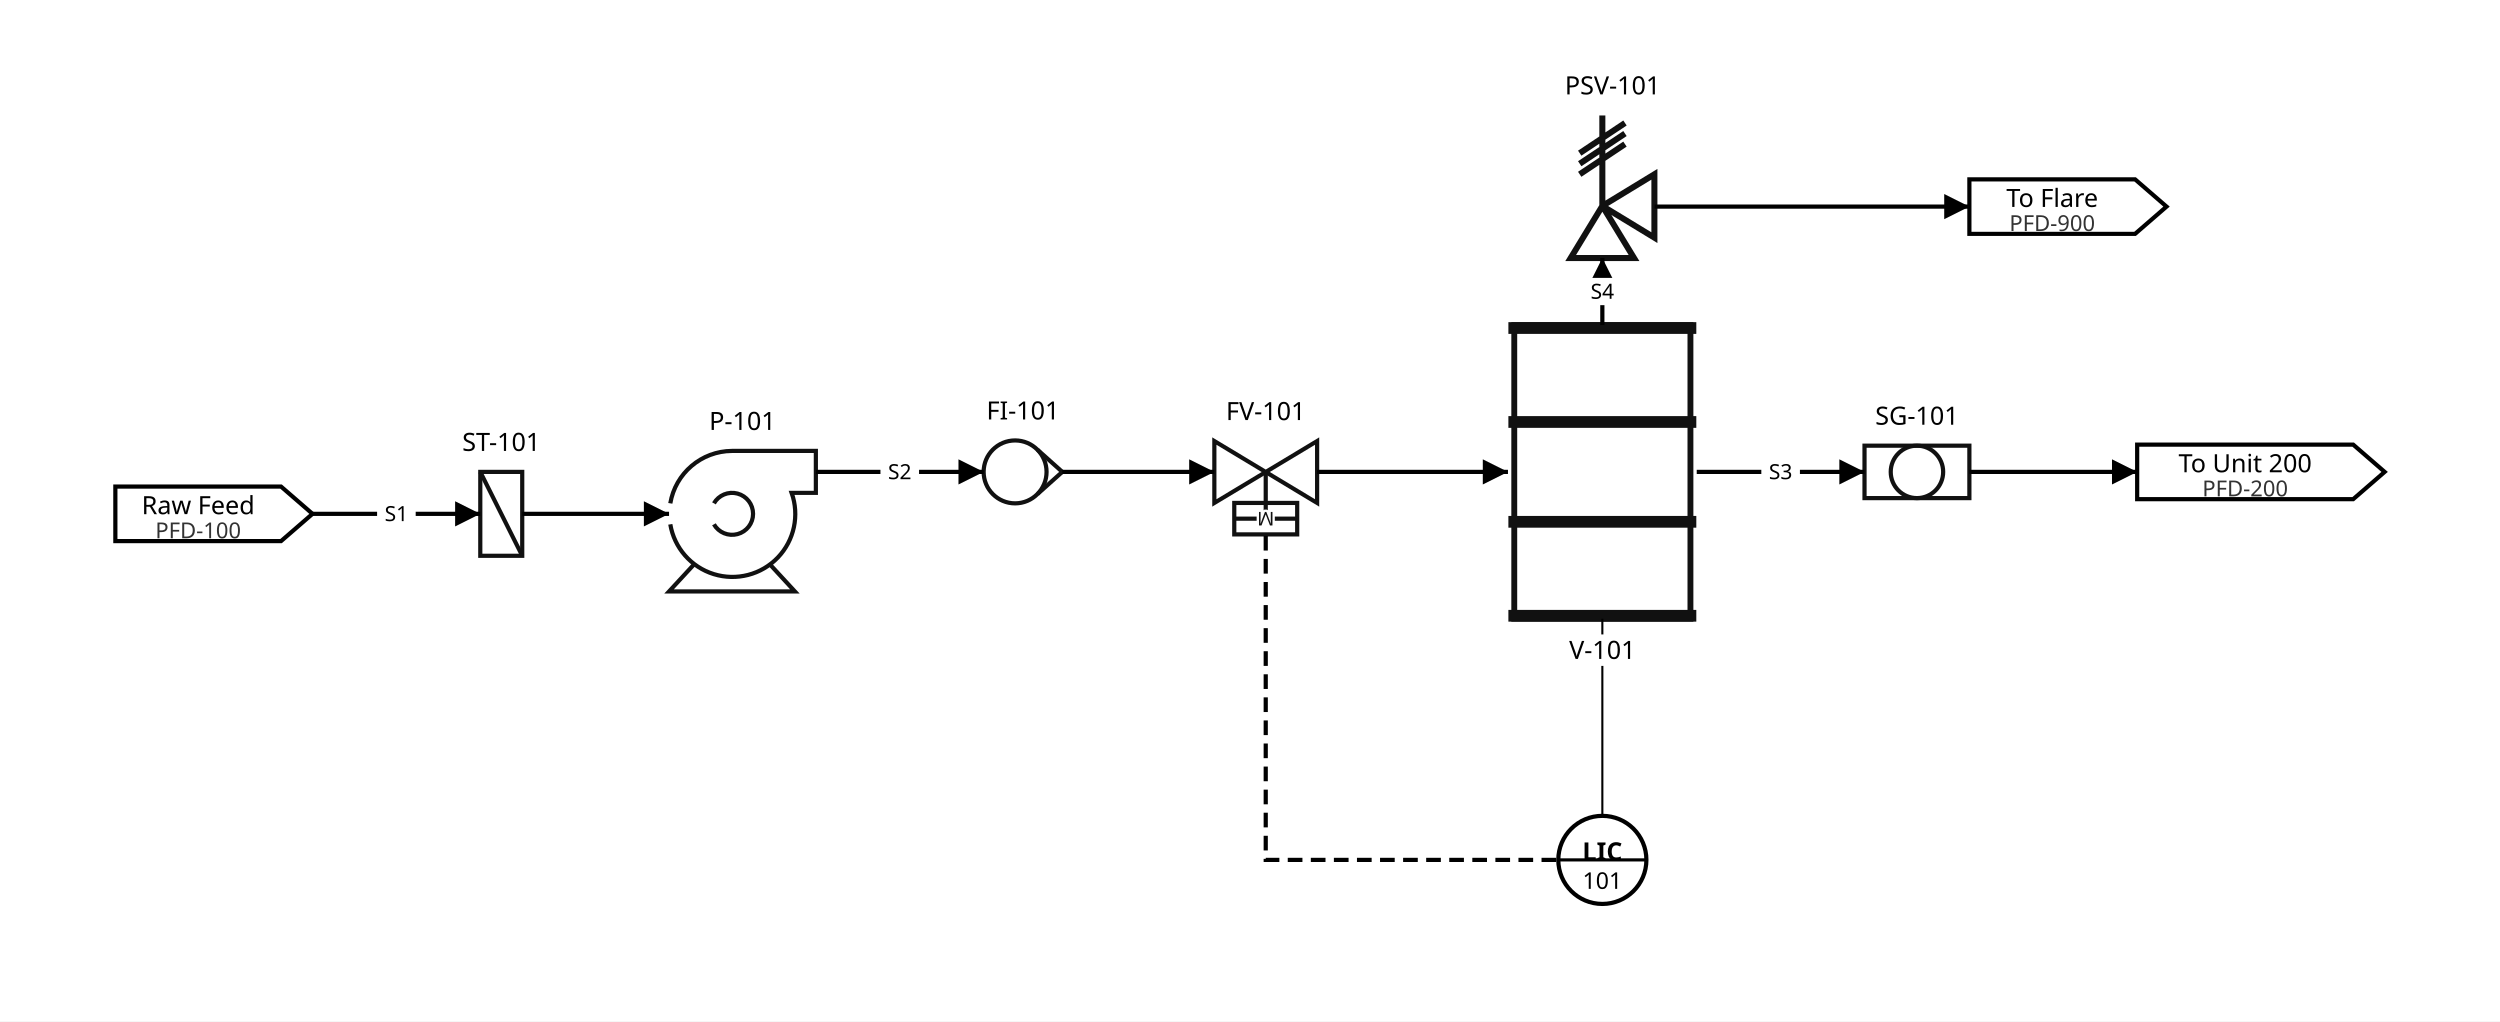
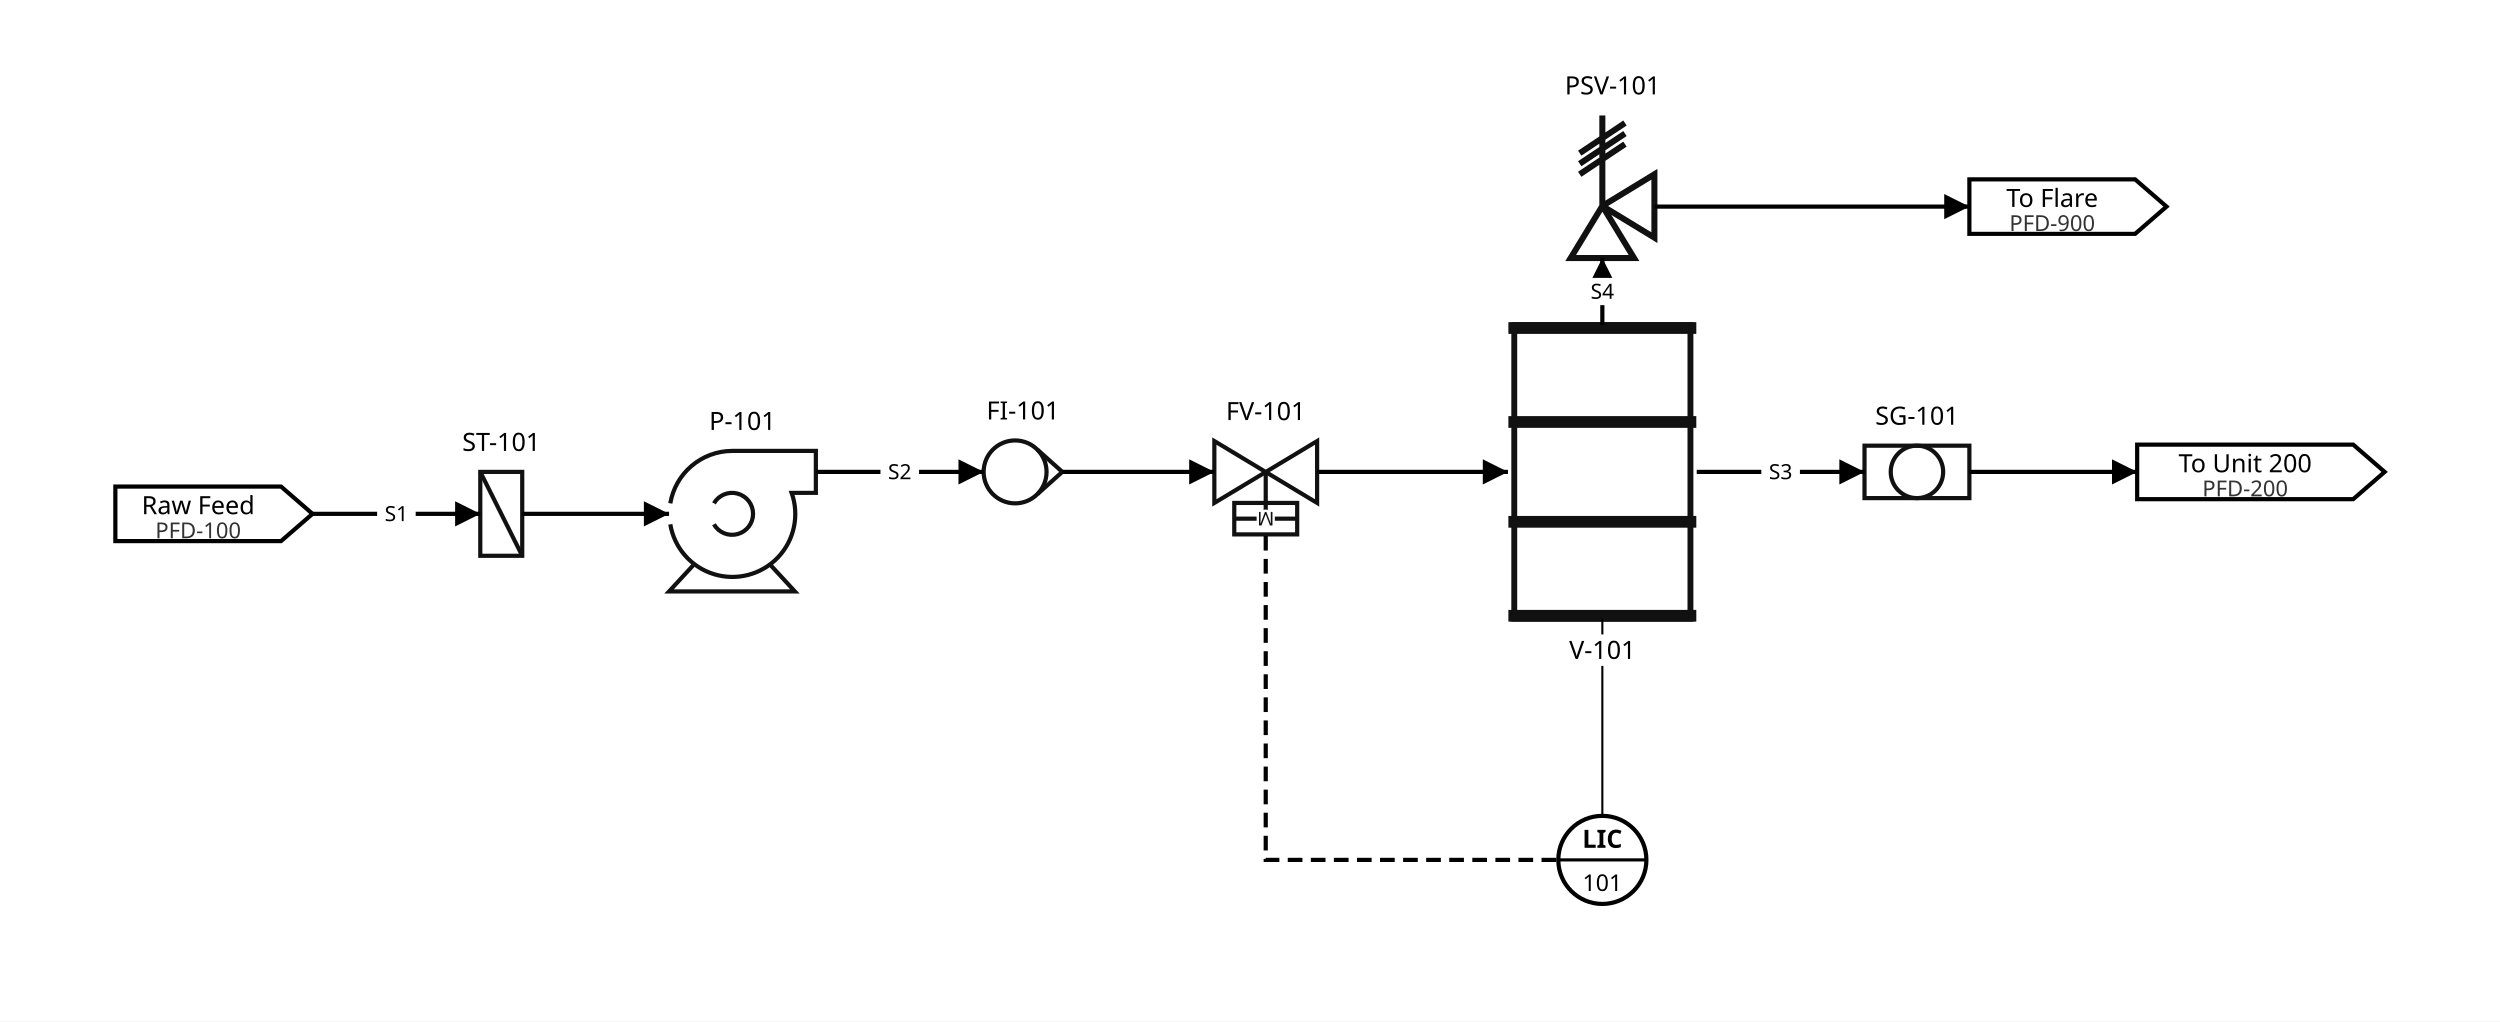
<svg xmlns="http://www.w3.org/2000/svg" width="1192" height="487" viewBox="-39.0 55.0 1192.0 487.0">
  <rect x="-39.0" y="55.0" width="1192.0" height="487.0" fill="white" />
  <defs>
    <marker id="arrow_black" viewBox="0 0 10 10" refX="10" refY="5" markerWidth="12" markerHeight="12" markerUnits="userSpaceOnUse" orient="auto-start-reverse">
      <path d="M 0 0 L 10 5 L 0 10 z" fill="black" />
    </marker>
    <symbol id="sym_fitting_rotameter" viewBox="0 0 37.5 30.0" overflow="visible">
      <g transform="scale(0.5)">
        <path d="M 51.5 9.0 L 75.0 30.0 L 51.5 51.0" fill="none" stroke="#111" stroke-width="4.0" />
        <ellipse cx="30.0" cy="30.0" rx="30.0" ry="30.0" fill="none" stroke="#111" stroke-width="4.0" />
      </g>
    </symbol>
    <symbol id="sym_fitting_sight_glass" viewBox="0 0 50.0 25.0" overflow="visible">
      <g transform="scale(0.5)">
        <rect x="0.0" y="0.0" width="100.0" height="50.0" fill="none" stroke="#111" stroke-width="4.0" />
        <ellipse cx="50.0" cy="25.0" rx="25.0" ry="25.0" fill="none" stroke="#111" stroke-width="4.0" />
      </g>
    </symbol>
    <symbol id="sym_fitting_strainer" viewBox="0 0 20.0 40.0" overflow="visible">
      <g transform="scale(0.5)">
        <rect x="0.0" y="0.0" width="40.0" height="80.0" fill="none" stroke="#111" stroke-width="4.0" />
        <path d="M 0.0 0.0 L 40.0 80.0" fill="none" stroke="#111" stroke-width="4.0" />
      </g>
    </symbol>
    <symbol id="sym_instrument_panel" viewBox="0 0 44.0 44.0" overflow="visible">
      <circle cx="22" cy="22" r="21" fill="white" stroke="black" stroke-width="2" />
      <line x1="1" y1="22" x2="43" y2="22" stroke="black" stroke-width="1.5" />
    </symbol>
    <symbol id="sym_pump" viewBox="0 0 70.0 67.0" overflow="visible">
      <path d="M 12.0 54.0 L 0.0 67.0 L 60.0 67.0 L 48.0 54.0" fill="none" stroke="#111" stroke-width="2.0" />
      <path d="M 0.6 25.0 A 30.0 30.0 0.0 0 1 30.0 0.0 L 70.0 0.0 L 70.0 20.0 L 58.45 20.0 A 30.0 30.0 0.0 0 1 51.859 50.83 A 30.0 30.0 0.0 0 1 21.341 58.742 A 30.0 30.0 0.0 0 1 0.6 35.0" fill="none" stroke="#111" stroke-width="2.0" />
      <path d="M 21.4 25.0 A 10.0 10.0 0.0 1 1 21.4 35.0" fill="none" stroke="#111" stroke-width="2.0" />
    </symbol>
    <symbol id="sym_valve_motor" viewBox="0 0 49.0 44.5" overflow="visible">
      <g transform="scale(0.5)">
        <path d="M 0.0 89.0 L 0.0 30.0 L 98.0 89.0 L 98.0 30.0 Z" fill="none" stroke="#111" stroke-width="4.0" />
        <rect x="19.0" y="0.0" width="60.0" height="30.0" fill="none" stroke="#111" stroke-width="4.0" />
        <path d="M 49.0 15.0 L 49.0 59.0 M 19.0 15.0 L 79.0 15.0" fill="none" stroke="#111" stroke-width="4.0" />
        <text x="49.0" y="21.4" font-family="sans-serif" font-size="18.0" text-anchor="middle" fill="white" stroke="white" stroke-width="4.5" stroke-linejoin="round">M</text>
        <text x="49.0" y="21.4" font-family="sans-serif" font-size="18.0" text-anchor="middle" fill="#111">M</text>
      </g>
    </symbol>
    <symbol id="sym_valve_psv" viewBox="0 0 27.8 47.2" overflow="visible">
      <g transform="scale(0.5)">
        <path d="M 0.0 94.5 L 21.0 60.0 L 55.5 39.0 L 55.5 81.0 L 21.0 60.0 L 42.0 94.5 Z M 21.0 61.0 L 21.0 0.0 M 6.0 39.0 L 36.0 19.0 M 6.0 32.0 L 36.0 12.0 M 6.0 25.0 L 36.0 5.0" fill="none" stroke="#111" stroke-width="4.0" />
      </g>
    </symbol>
    <symbol id="sym_vessel" viewBox="0 0 62.0 100.0" overflow="visible">
      <rect x="1.0" y="0.0" width="60.0" height="100.0" fill="none" stroke="#111" stroke-width="2.0" />
      <rect x="0.0" y="0.0" width="62.0" height="2.0" fill="none" stroke="#111" stroke-width="2.0" />
      <rect x="0.0" y="32.0" width="62.0" height="2.0" fill="none" stroke="#111" stroke-width="2.0" />
      <rect x="0.0" y="66.0" width="62.0" height="2.0" fill="none" stroke="#111" stroke-width="2.0" />
      <rect x="0.0" y="98.0" width="62.0" height="2.0" fill="none" stroke="#111" stroke-width="2.0" />
    </symbol>
  </defs>
  <g id="units">
    <polygon points="16.0,287 95,287 110,300 95,313 16.0,313" fill="transparent" stroke="black" stroke-width="2" />
    <text x="55.5" y="296" font-family="sans-serif" font-size="12" text-anchor="middle" dominant-baseline="middle">Raw Feed</text>
    <text x="55.5" y="308" font-family="sans-serif" font-size="10.5" text-anchor="middle" dominant-baseline="middle" fill="#333">PFD-100</text>
    <use href="#sym_fitting_strainer" x="190" y="280" width="20.0" height="40.0" />
    <use href="#sym_pump" x="280" y="270" width="70.0" height="67.0" />
    <use href="#sym_fitting_rotameter" x="430" y="265" width="37.5" height="30.0" />
    <use href="#sym_valve_motor" x="540" y="265.3" width="49.0" height="44.5" transform="translate(0, 575.1) scale(1, -1)" />
    <use href="#sym_vessel" x="680" y="210" width="90" height="140" />
    <use href="#sym_valve_psv" x="709.89" y="110" width="40" height="68" />
    <polygon points="900,140.508 979.0,140.508 994.0,153.508 979.0,166.508 900,166.508" fill="transparent" stroke="black" stroke-width="2" />
    <text x="939.5" y="149.508" font-family="sans-serif" font-size="12" text-anchor="middle" dominant-baseline="middle">To Flare</text>
    <text x="939.5" y="161.508" font-family="sans-serif" font-size="10.5" text-anchor="middle" dominant-baseline="middle" fill="#333">PFD-900</text>
    <use href="#sym_fitting_sight_glass" x="850" y="267.5" width="50.0" height="25.0" />
    <polygon points="980,267 1083.0,267 1098.0,280 1083.0,293 980,293" fill="transparent" stroke="black" stroke-width="2" />
    <text x="1031.5" y="276" font-family="sans-serif" font-size="12" text-anchor="middle" dominant-baseline="middle">To Unit 200</text>
    <text x="1031.5" y="288" font-family="sans-serif" font-size="10.5" text-anchor="middle" dominant-baseline="middle" fill="#333">PFD-200</text>
  </g>
  <g id="streams">
    <path d="M 110.0,300.0 L 190.0,300.0" fill="none" stroke="black" stroke-width="2" marker-end="url(#arrow_black)" />
    <path d="M 210.0,300.0 L 280.0,300.0" fill="none" stroke="black" stroke-width="2" marker-end="url(#arrow_black)" />
    <path d="M 350.0,280.0 L 430.0,280.0" fill="none" stroke="black" stroke-width="2" marker-end="url(#arrow_black)" />
    <path d="M 467.5,280.0 L 540.0,280.0" fill="none" stroke="black" stroke-width="2" marker-end="url(#arrow_black)" />
    <path d="M 589.0,280.0 L 680.0,280.0" fill="none" stroke="black" stroke-width="2" marker-end="url(#arrow_black)" />
    <path d="M 770.0,280.0 L 850.0,280.0" fill="none" stroke="black" stroke-width="2" marker-end="url(#arrow_black)" />
    <path d="M 900.0,280.0 L 980,280.0" fill="none" stroke="black" stroke-width="2" marker-end="url(#arrow_black)" />
    <path d="M 725.0,210.0 L 725.0,178.0" fill="none" stroke="black" stroke-width="2" marker-end="url(#arrow_black)" />
    <path d="M 749.892,153.508 L 900,153.508" fill="none" stroke="black" stroke-width="2" marker-end="url(#arrow_black)" />
    <path d="M 703.0,465.0 L 564.5,465.0 L 564.5,309.8" fill="none" stroke="black" stroke-width="2" stroke-dasharray="7,4" />
    <rect x="140.8" y="293.5" width="18.4" height="13.0" fill="white" />
    <text x="150.0" y="300.0" font-family="sans-serif" font-size="10" text-anchor="middle" dominant-baseline="middle" fill="black">S1</text>
    <rect x="380.8" y="273.5" width="18.4" height="13.0" fill="white" />
    <text x="390.0" y="280.0" font-family="sans-serif" font-size="10" text-anchor="middle" dominant-baseline="middle" fill="black">S2</text>
    <rect x="800.8" y="273.5" width="18.4" height="13.0" fill="white" />
    <text x="810.0" y="280.0" font-family="sans-serif" font-size="10" text-anchor="middle" dominant-baseline="middle" fill="black">S3</text>
    <rect x="715.8" y="187.5" width="18.4" height="13.0" fill="white" />
    <text x="725.0" y="194.0" font-family="sans-serif" font-size="10" text-anchor="middle" dominant-baseline="middle" fill="black">S4</text>
  </g>
  <g id="instrument_taps">
    <line x1="725" y1="350" x2="725" y2="465" stroke="black" stroke-width="1" />
  </g>
  <g id="instruments">
    <use href="#sym_instrument_panel" x="703" y="443" width="44.0" height="44.0" />
-     <text x="725.0" y="461.0" font-family="sans-serif" font-size="12" font-weight="bold" text-anchor="middle" dominant-baseline="middle">LIC</text>
-     <text x="725.0" y="475.0" font-family="sans-serif" font-size="11" text-anchor="middle" dominant-baseline="middle">101</text>
+     <text x="725.0" y="455.0" font-family="sans-serif" font-size="12" font-weight="bold" text-anchor="middle" dominant-baseline="middle">LIC</text>
+     <text x="725.0" y="476.0" font-family="sans-serif" font-size="11" text-anchor="middle" dominant-baseline="middle">101</text>
  </g>
  <g id="unit_labels">
    <rect x="176.2" y="258.0" width="47.6" height="15.0" fill="white" />
    <text x="200.0" y="270" font-family="sans-serif" font-size="12" text-anchor="middle" dominant-baseline="baseline">ST-101</text>
    <rect x="294.5" y="248.0" width="41.0" height="15.0" fill="white" />
    <text x="315.0" y="260" font-family="sans-serif" font-size="12" text-anchor="middle" dominant-baseline="baseline">P-101</text>
    <rect x="424.9" y="243.0" width="47.6" height="15.0" fill="white" />
    <text x="448.75" y="255" font-family="sans-serif" font-size="12" text-anchor="middle" dominant-baseline="baseline">FI-101</text>
    <rect x="540.7" y="243.3" width="47.6" height="15.0" fill="white" />
    <text x="564.5" y="255.3" font-family="sans-serif" font-size="12" text-anchor="middle" dominant-baseline="baseline">FV-101</text>
    <rect x="704.5" y="357.5" width="41.0" height="15.0" fill="white" />
    <text x="725.0" y="365" font-family="sans-serif" font-size="12" text-anchor="middle" dominant-baseline="middle">V-101</text>
    <rect x="702.8" y="88.0" width="54.2" height="15.0" fill="white" />
    <text x="729.892" y="100" font-family="sans-serif" font-size="12" text-anchor="middle" dominant-baseline="baseline">PSV-101</text>
    <rect x="851.2" y="245.5" width="47.6" height="15.0" fill="white" />
    <text x="875.0" y="257.5" font-family="sans-serif" font-size="12" text-anchor="middle" dominant-baseline="baseline">SG-101</text>
  </g>
</svg>
